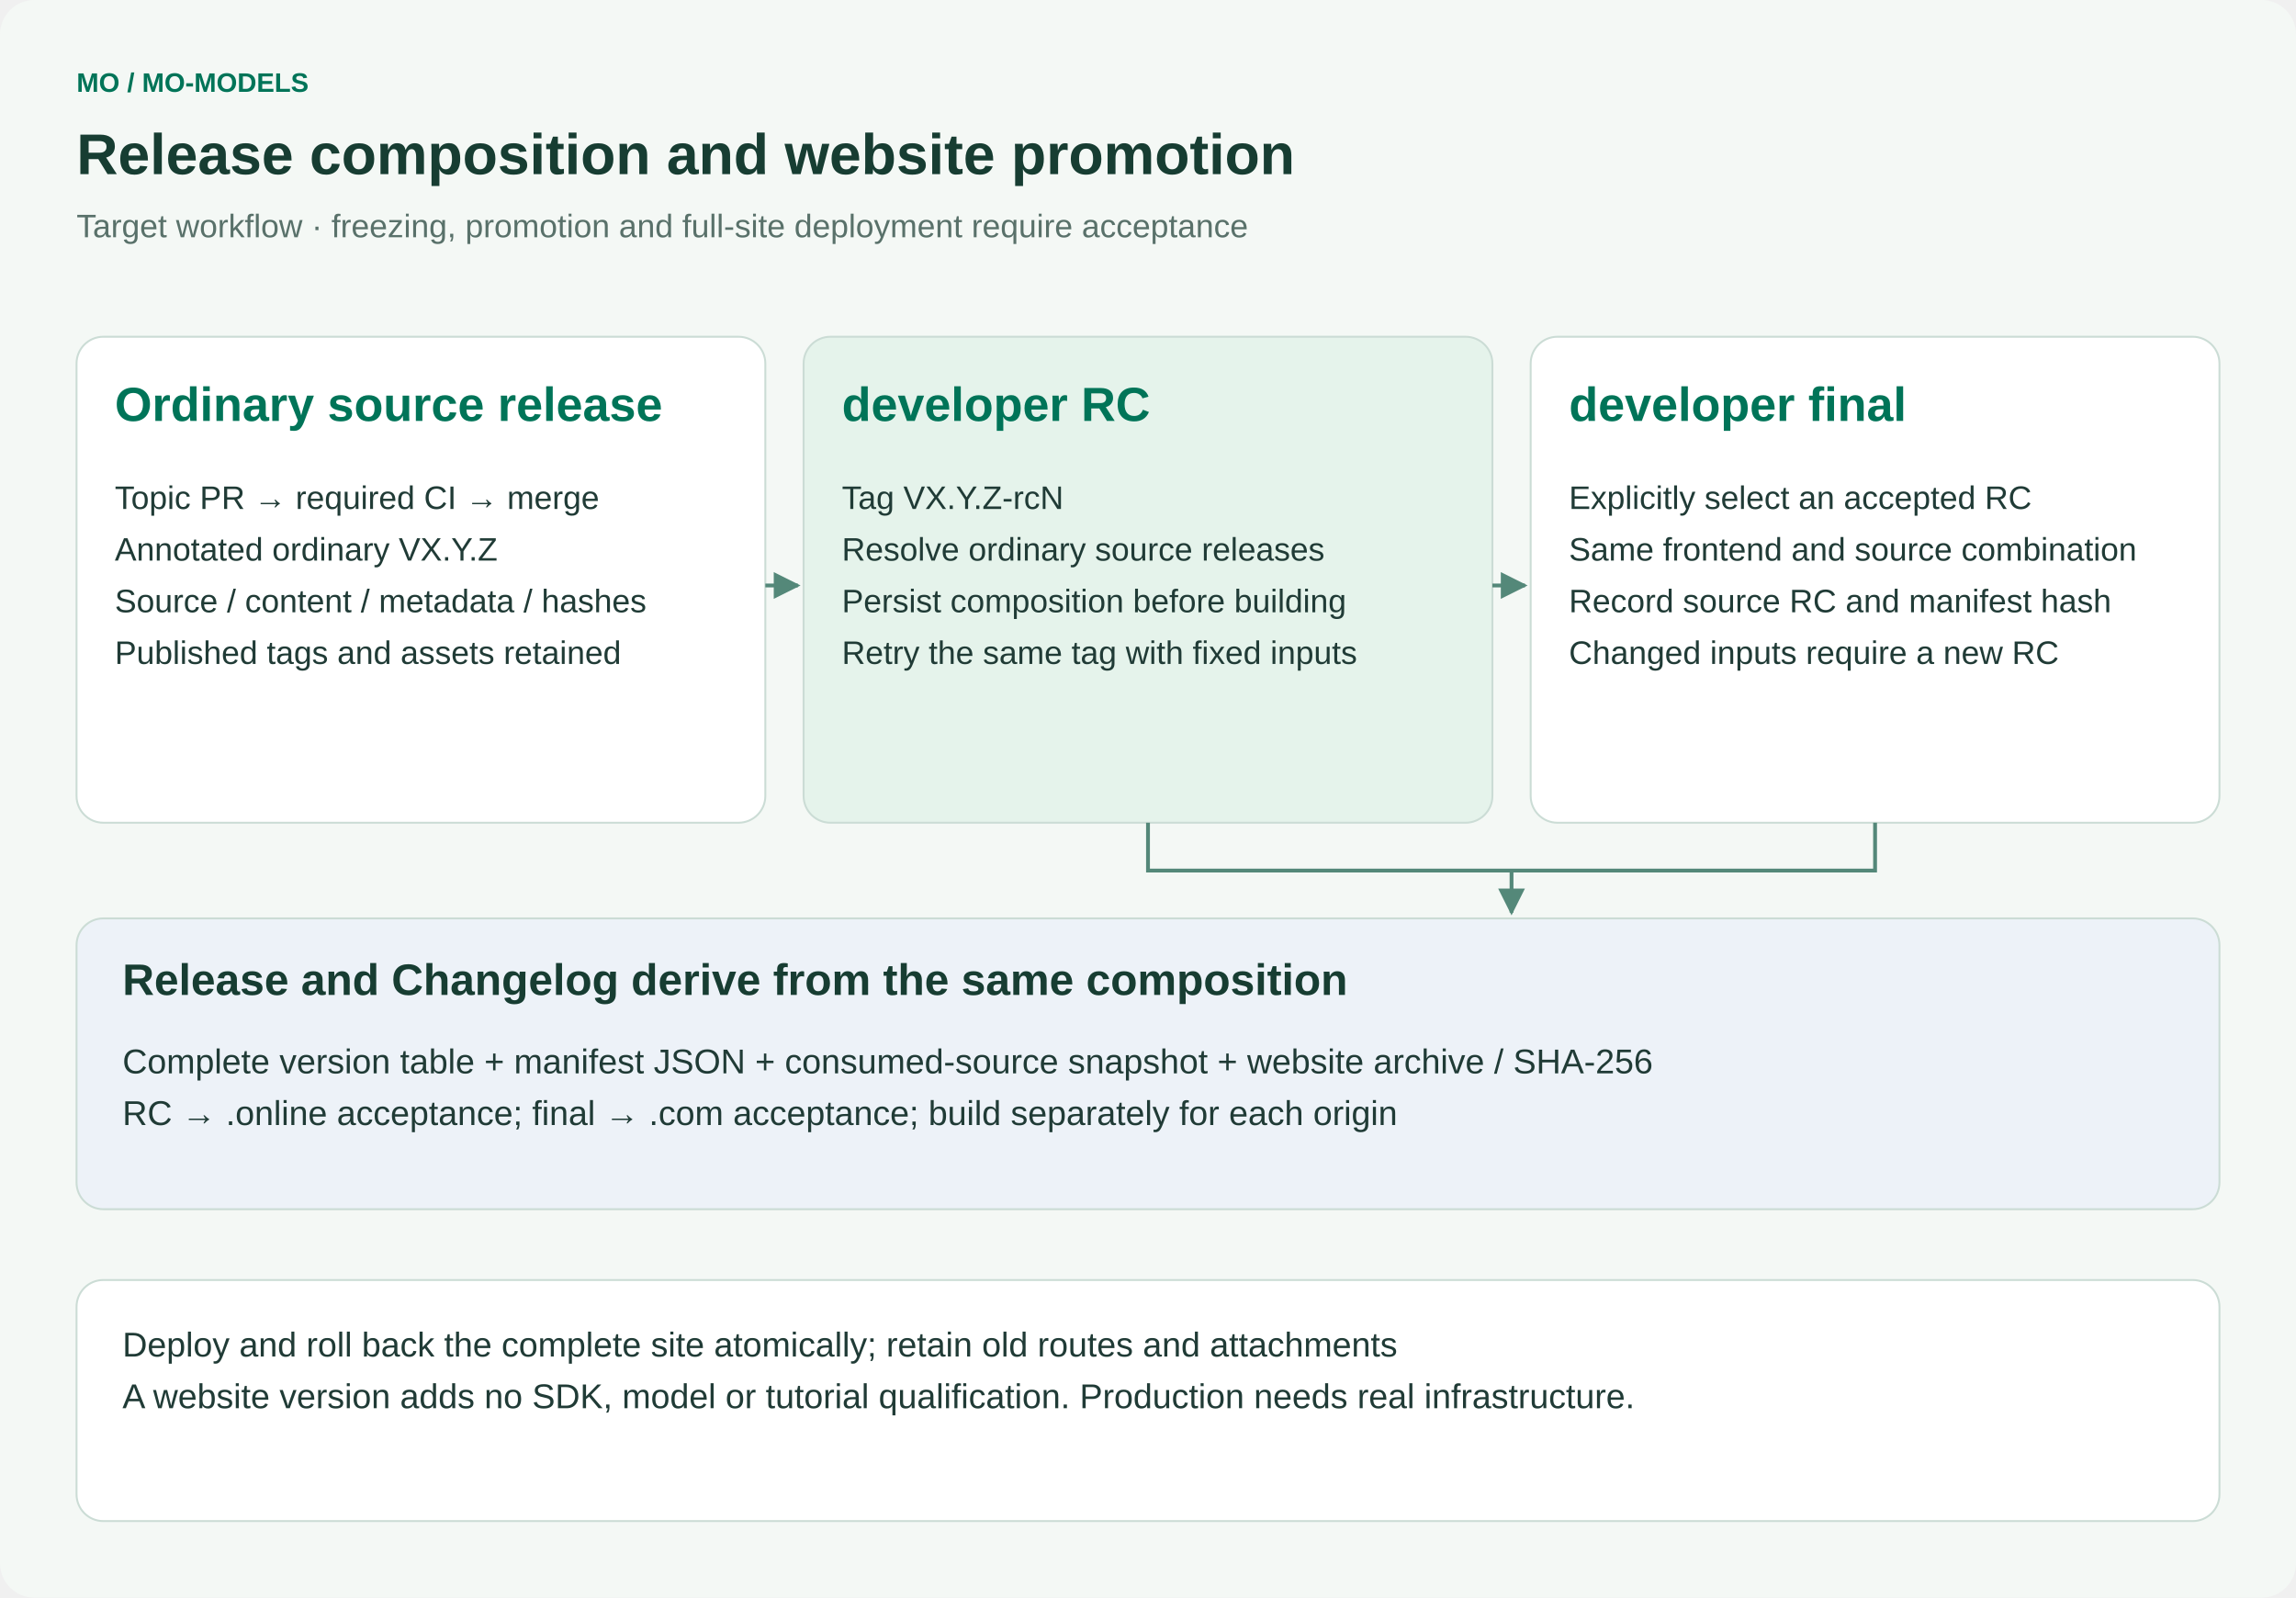
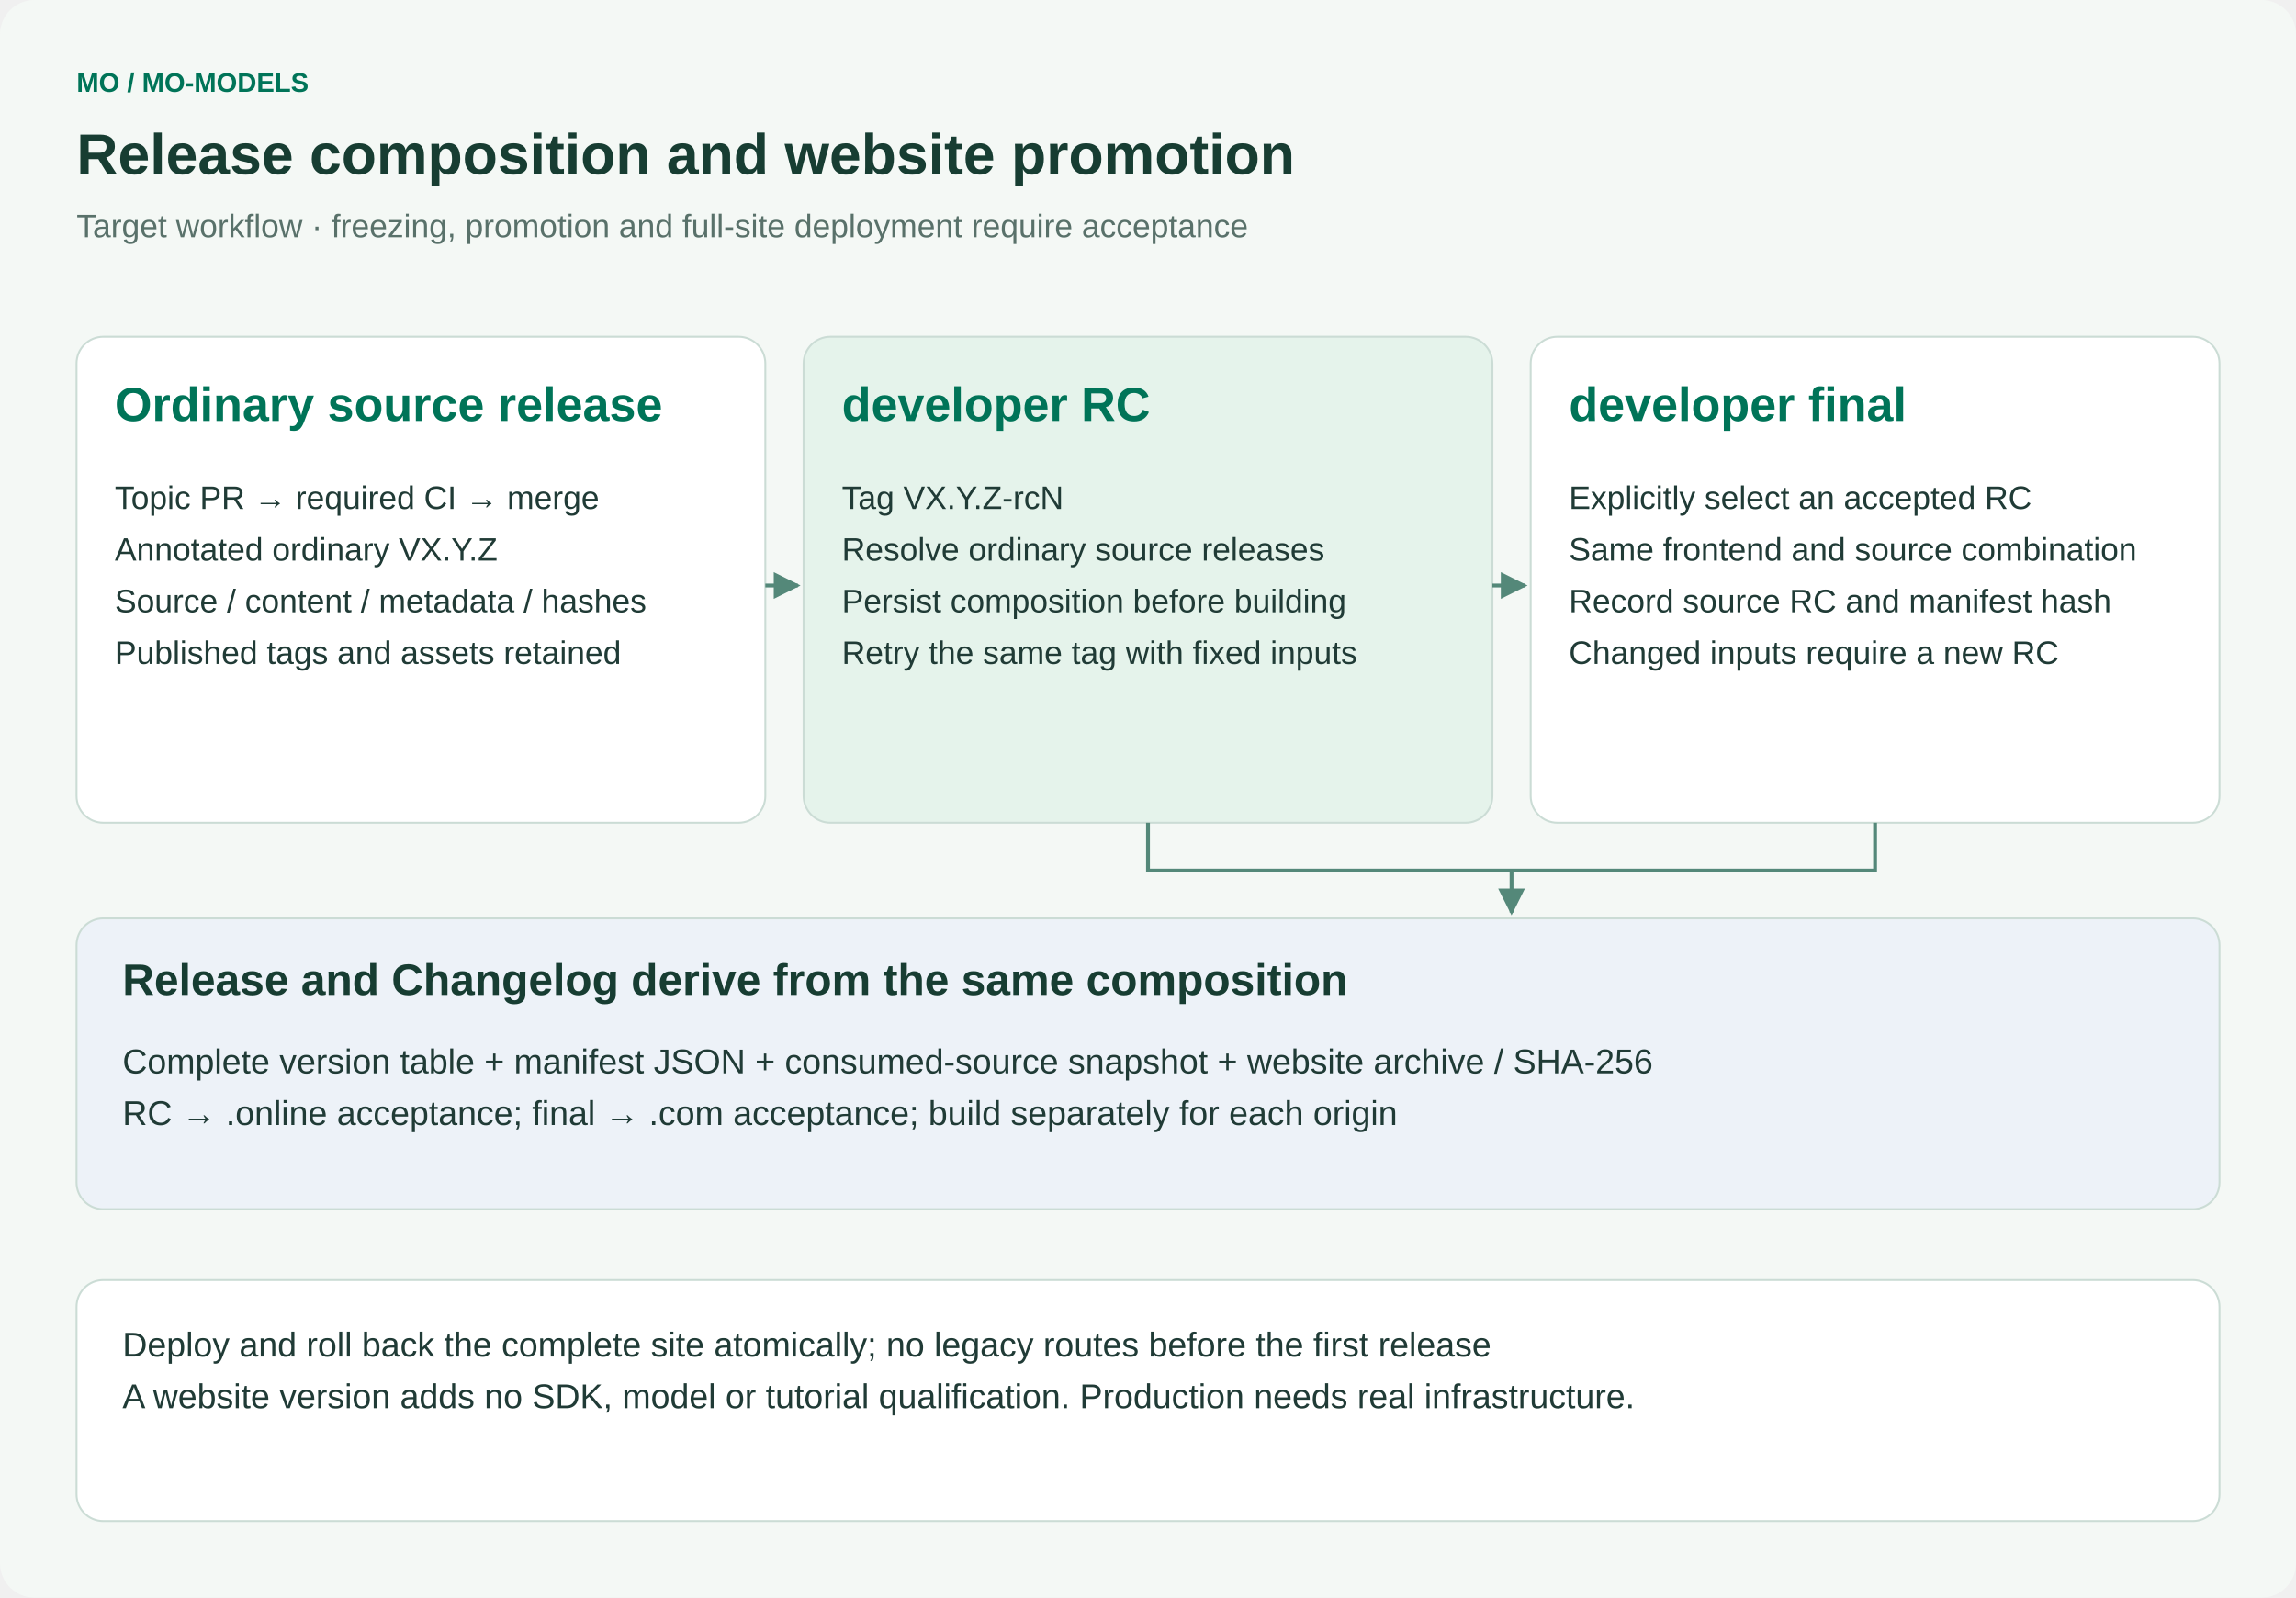
<svg xmlns="http://www.w3.org/2000/svg" viewBox="0 0 1200 835" role="img" aria-labelledby="title desc">
  <defs>
    <marker id="arrow" viewBox="0 0 10 10" refX="9" refY="5" markerWidth="7" markerHeight="7" orient="auto">
      <path d="M0 0 10 5 0 10z" fill="#548879" />
    </marker>
  </defs>
  <rect width="1200" height="835" rx="18" fill="#f4f8f5" />
  <g font-family="Arial, Noto Sans CJK SC, Microsoft YaHei, sans-serif">
    <text x="40" y="48" font-size="14" fill="#007458" font-weight="700">MO / MO-MODELS</text>
    <text x="40" y="91" font-size="30" fill="#173d32" font-weight="700">Release composition and website promotion</text>
    <text x="40" y="124" font-size="17" fill="#59716a" font-weight="400">Target workflow · freezing, promotion and full-site deployment require acceptance</text>
    <rect x="40" y="176" width="360" height="254" rx="14" fill="#fff" stroke="#cbdcd5" />
    <text x="60" y="220" font-size="25" fill="#007458" font-weight="700">Ordinary source release</text>
    <text x="60" y="266" font-size="17" fill="#203b36" font-weight="400">Topic PR → required CI → merge</text>
    <text x="60" y="293" font-size="17" fill="#203b36" font-weight="400">Annotated ordinary VX.Y.Z</text>
    <text x="60" y="320" font-size="17" fill="#203b36" font-weight="400">Source / content / metadata / hashes</text>
    <text x="60" y="347" font-size="17" fill="#203b36" font-weight="400">Published tags and assets retained</text>
    <path d="M400 306h17" fill="none" stroke="#548879" stroke-width="2" marker-end="url(#arrow)" />
    <rect x="420" y="176" width="360" height="254" rx="14" fill="#e5f3eb" stroke="#cbdcd5" />
    <text x="440" y="220" font-size="25" fill="#007458" font-weight="700">developer RC</text>
    <text x="440" y="266" font-size="17" fill="#203b36" font-weight="400">Tag VX.Y.Z-rcN</text>
    <text x="440" y="293" font-size="17" fill="#203b36" font-weight="400">Resolve ordinary source releases</text>
    <text x="440" y="320" font-size="17" fill="#203b36" font-weight="400">Persist composition before building</text>
    <text x="440" y="347" font-size="17" fill="#203b36" font-weight="400">Retry the same tag with fixed inputs</text>
    <path d="M780 306h17" fill="none" stroke="#548879" stroke-width="2" marker-end="url(#arrow)" />
    <rect x="800" y="176" width="360" height="254" rx="14" fill="#fff" stroke="#cbdcd5" />
    <text x="820" y="220" font-size="25" fill="#007458" font-weight="700">developer final</text>
    <text x="820" y="266" font-size="17" fill="#203b36" font-weight="400">Explicitly select an accepted RC</text>
    <text x="820" y="293" font-size="17" fill="#203b36" font-weight="400">Same frontend and source combination</text>
    <text x="820" y="320" font-size="17" fill="#203b36" font-weight="400">Record source RC and manifest hash</text>
    <text x="820" y="347" font-size="17" fill="#203b36" font-weight="400">Changed inputs require a new RC</text>
    <path d="M600 430V455H980V430" fill="none" stroke="#548879" stroke-width="2" />
    <path d="M790 455V477" fill="none" stroke="#548879" stroke-width="2" marker-end="url(#arrow)" />
    <rect x="40" y="480" width="1120" height="152" rx="14" fill="#edf2f8" stroke="#cbdcd5" />
    <text x="64" y="520" font-size="23" fill="#173d32" font-weight="700">Release and Changelog derive from the same composition</text>
    <text x="64" y="561" font-size="18" fill="#203b36" font-weight="400">Complete version table + manifest JSON + consumed-source snapshot + website archive / SHA-256</text>
    <text x="64" y="588" font-size="18" fill="#203b36" font-weight="400">RC → .online acceptance; final → .com acceptance; build separately for each origin</text>
    <rect x="40" y="669" width="1120" height="126" rx="14" fill="#fff" stroke="#cbdcd5" />
-     <text x="64" y="709" font-size="18" fill="#203b36" font-weight="400">Deploy and roll back the complete site atomically; retain old routes and attachments</text>
+     <text x="64" y="709" font-size="18" fill="#203b36" font-weight="400">Deploy and roll back the complete site atomically; no legacy routes before the first release</text>
    <text x="64" y="736" font-size="18" fill="#203b36" font-weight="400">A website version adds no SDK, model or tutorial qualification. Production needs real infrastructure.</text>
  </g>
</svg>
